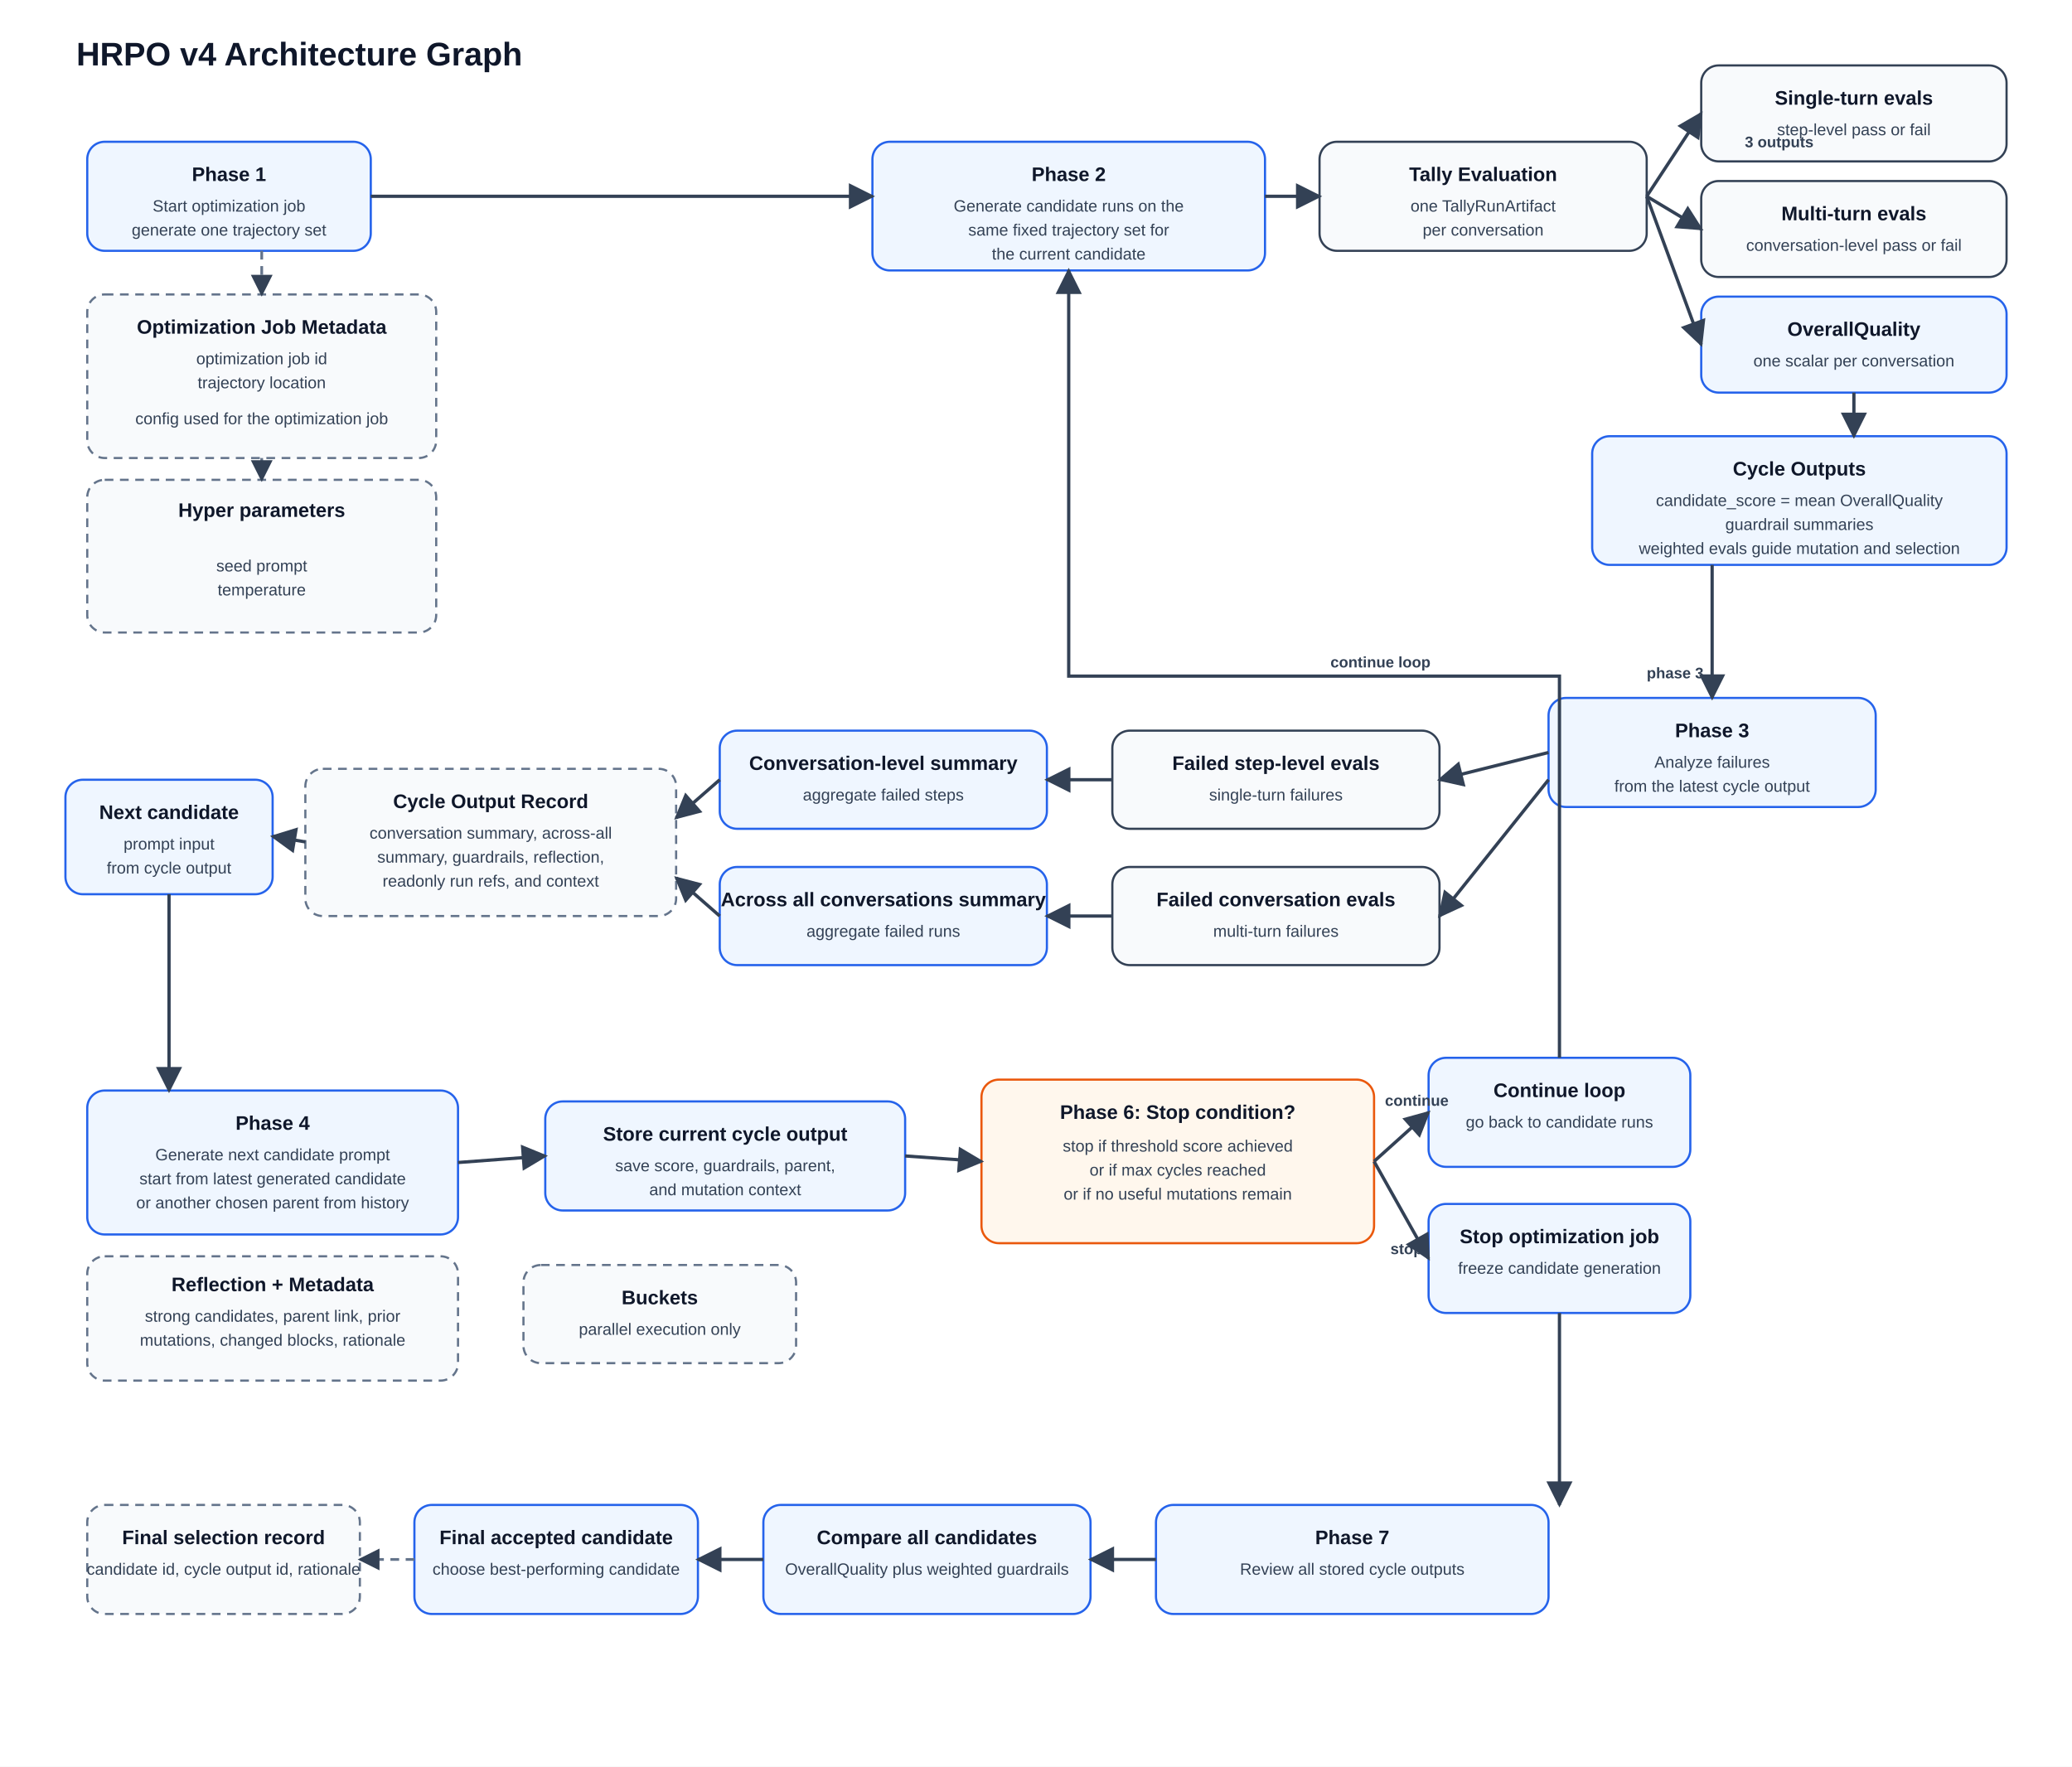
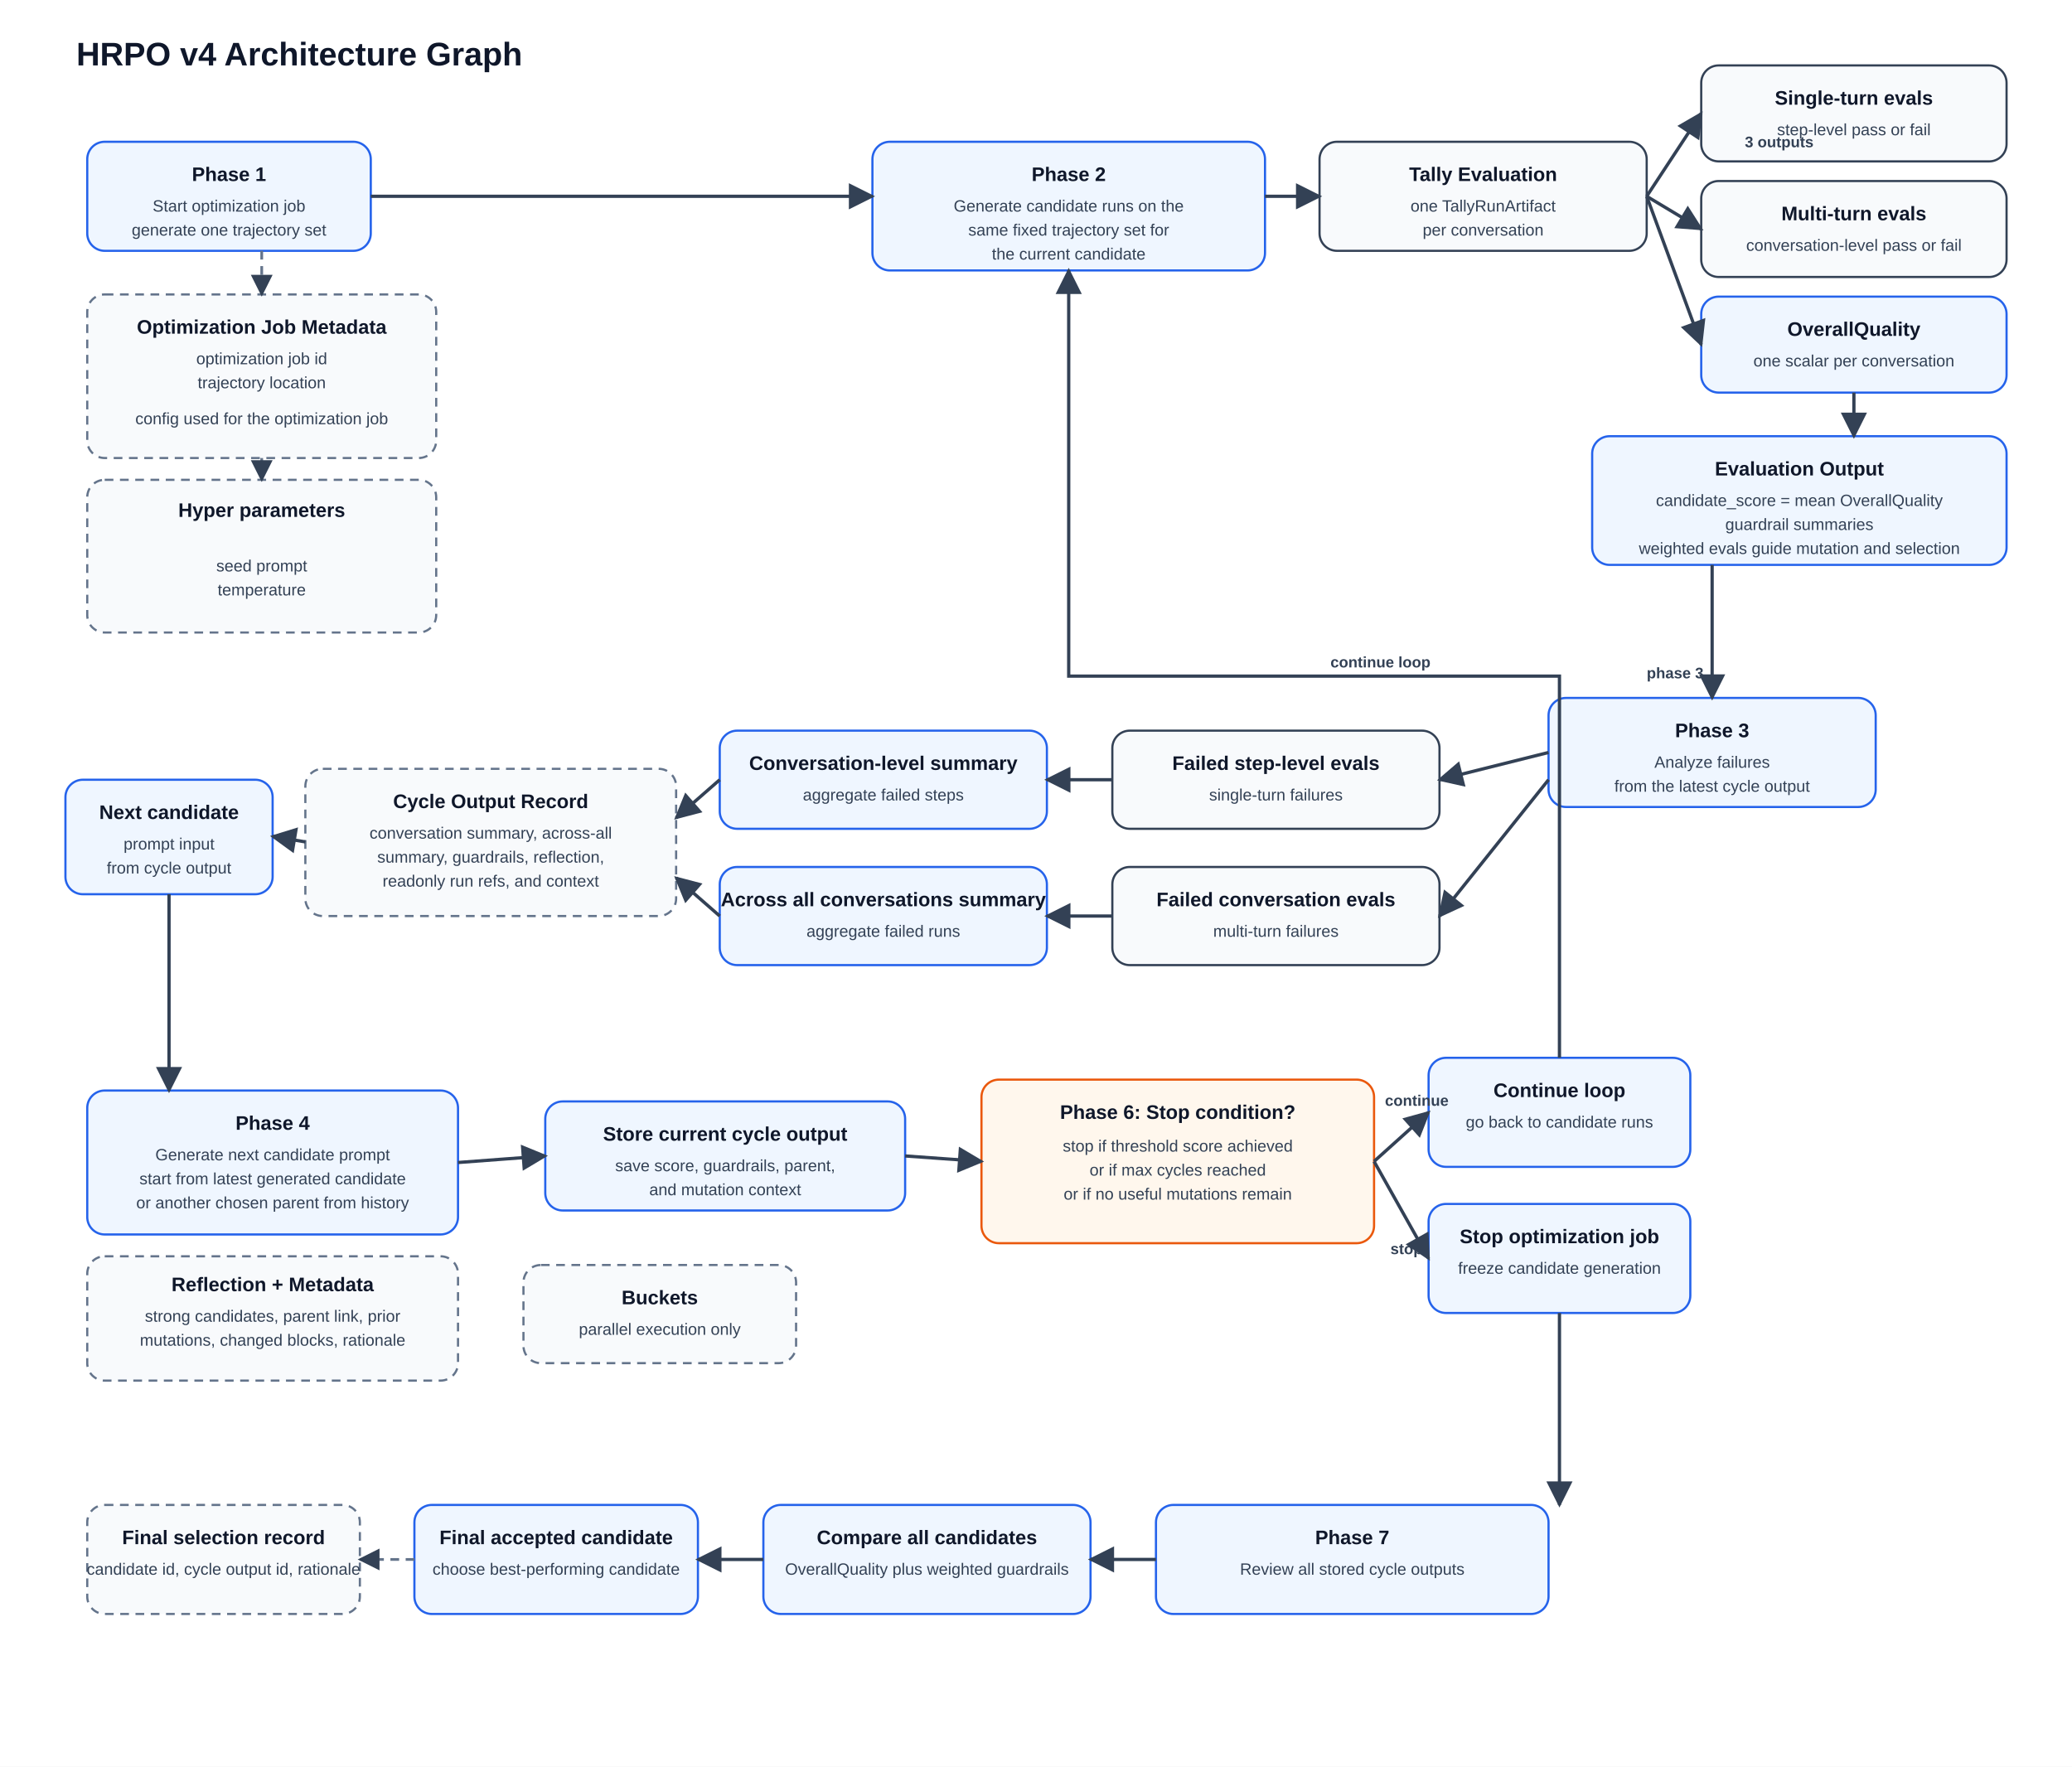
<svg xmlns="http://www.w3.org/2000/svg" width="1900" height="1620" viewBox="0 0 1900 1620">
  <defs>
    <marker id="arrow" viewBox="0 0 10 10" refX="9" refY="5" markerWidth="8" markerHeight="8" orient="auto-start-reverse">
      <path d="M 0 0 L 10 5 L 0 10 z" fill="#334155" />
    </marker>
    <style>
      .title { font: 700 30px Arial, sans-serif; fill: #0f172a; }
      .box { fill: #f8fafc; stroke: #334155; stroke-width: 2; }
      .accent { fill: #eff6ff; stroke: #2563eb; }
      .decision { fill: #fff7ed; stroke: #ea580c; }
      .support { fill: #f8fafc; stroke: #64748b; stroke-width: 2; stroke-dasharray: 8 6; }
      .text { font: 600 18px Arial, sans-serif; fill: #0f172a; }
      .small { font: 400 15px Arial, sans-serif; fill: #334155; }
      .tiny { font: 400 14px Arial, sans-serif; fill: #475569; }
      .line { stroke: #334155; stroke-width: 3; fill: none; marker-end: url(#arrow); }
      .dashed { stroke: #64748b; stroke-width: 2.5; stroke-dasharray: 8 6; fill: none; marker-end: url(#arrow); }
      .label { font: 600 14px Arial, sans-serif; fill: #334155; }
    </style>
  </defs>
  <rect width="1900" height="1620" fill="#ffffff" />
  <text x="70" y="60" class="title">HRPO v4 Architecture Graph</text>
  <rect x="80" y="130" width="260" height="100" rx="16" ry="16" class="box accent" />
  <text x="210" y="166" text-anchor="middle" class="text">Phase 1</text>
  <text x="210" y="194" text-anchor="middle" class="small">Start optimization job</text>
  <text x="210" y="216" text-anchor="middle" class="small">generate one trajectory set</text>
  <rect x="80" y="270" width="320" height="150" rx="16" ry="16" class="support" />
  <text x="240" y="306" text-anchor="middle" class="text">Optimization Job Metadata</text>
  <text x="240" y="334" text-anchor="middle" class="small">optimization job id</text>
  <text x="240" y="356" text-anchor="middle" class="small">trajectory location</text>
  <text x="240" y="389" text-anchor="middle" class="small">config used for the optimization job</text>
  <rect x="80" y="440" width="320" height="140" rx="16" ry="16" class="support" />
  <text x="240" y="474" text-anchor="middle" class="text">Hyper parameters</text>
  <text x="240" y="524" text-anchor="middle" class="small">seed prompt</text>
  <text x="240" y="546" text-anchor="middle" class="small">temperature</text>
  <rect x="800" y="130" width="360" height="118" rx="16" ry="16" class="box accent" />
  <text x="980" y="166" text-anchor="middle" class="text">Phase 2</text>
  <text x="980" y="194" text-anchor="middle" class="small">Generate candidate runs on the</text>
  <text x="980" y="216" text-anchor="middle" class="small">same fixed trajectory set for</text>
  <text x="980" y="238" text-anchor="middle" class="small">the current candidate</text>
  <rect x="1210" y="130" width="300" height="100" rx="16" ry="16" class="box" />
  <text x="1360" y="166" text-anchor="middle" class="text">Tally Evaluation</text>
  <text x="1360" y="194" text-anchor="middle" class="small">one TallyRunArtifact</text>
  <text x="1360" y="216" text-anchor="middle" class="small">per conversation</text>
  <rect x="1560" y="60" width="280" height="88" rx="16" ry="16" class="box" />
  <text x="1700" y="96" text-anchor="middle" class="text">Single-turn evals</text>
  <text x="1700" y="124" text-anchor="middle" class="small">step-level pass or fail</text>
  <rect x="1560" y="166" width="280" height="88" rx="16" ry="16" class="box" />
  <text x="1700" y="202" text-anchor="middle" class="text">Multi-turn evals</text>
  <text x="1700" y="230" text-anchor="middle" class="small">conversation-level pass or fail</text>
  <rect x="1560" y="272" width="280" height="88" rx="16" ry="16" class="box accent" />
  <text x="1700" y="308" text-anchor="middle" class="text">OverallQuality</text>
  <text x="1700" y="336" text-anchor="middle" class="small">one scalar per conversation</text>
  <rect x="1460" y="400" width="380" height="118" rx="16" ry="16" class="box accent" />
-   <text x="1650" y="436" text-anchor="middle" class="text">Cycle Outputs</text>
+   <text x="1650" y="436" text-anchor="middle" class="text">Evaluation Output</text>
  <text x="1650" y="464" text-anchor="middle" class="small">candidate_score = mean OverallQuality</text>
  <text x="1650" y="486" text-anchor="middle" class="small">guardrail summaries</text>
  <text x="1650" y="508" text-anchor="middle" class="small">weighted evals guide mutation and selection</text>
  <rect x="1420" y="640" width="300" height="100" rx="16" ry="16" class="box accent" />
  <text x="1570" y="676" text-anchor="middle" class="text">Phase 3</text>
  <text x="1570" y="704" text-anchor="middle" class="small">Analyze failures</text>
  <text x="1570" y="726" text-anchor="middle" class="small">from the latest cycle output</text>
  <rect x="1020" y="670" width="300" height="90" rx="16" ry="16" class="box" />
  <text x="1170" y="706" text-anchor="middle" class="text">Failed step-level evals</text>
  <text x="1170" y="734" text-anchor="middle" class="small">single-turn failures</text>
  <rect x="1020" y="795" width="300" height="90" rx="16" ry="16" class="box" />
  <text x="1170" y="831" text-anchor="middle" class="text">Failed conversation evals</text>
  <text x="1170" y="859" text-anchor="middle" class="small">multi-turn failures</text>
  <rect x="660" y="670" width="300" height="90" rx="16" ry="16" class="box accent" />
  <text x="810" y="706" text-anchor="middle" class="text">Conversation-level summary</text>
  <text x="810" y="734" text-anchor="middle" class="small">aggregate failed steps</text>
  <rect x="660" y="795" width="300" height="90" rx="16" ry="16" class="box accent" />
  <text x="810" y="831" text-anchor="middle" class="text">Across all conversations summary</text>
  <text x="810" y="859" text-anchor="middle" class="small">aggregate failed runs</text>
  <rect x="280" y="705" width="340" height="135" rx="16" ry="16" class="support" />
  <text x="450" y="741" text-anchor="middle" class="text">Cycle Output Record</text>
  <text x="450" y="769" text-anchor="middle" class="small">conversation summary, across-all</text>
  <text x="450" y="791" text-anchor="middle" class="small">summary, guardrails, reflection,</text>
  <text x="450" y="813" text-anchor="middle" class="small">readonly run refs, and context</text>
  <rect x="60" y="715" width="190" height="105" rx="16" ry="16" class="box accent" />
  <text x="155" y="751" text-anchor="middle" class="text">Next candidate</text>
  <text x="155" y="779" text-anchor="middle" class="small">prompt input</text>
  <text x="155" y="801" text-anchor="middle" class="small">from cycle output</text>
  <rect x="80" y="1000" width="340" height="132" rx="16" ry="16" class="box accent" />
  <text x="250" y="1036" text-anchor="middle" class="text">Phase 4</text>
  <text x="250" y="1064" text-anchor="middle" class="small">Generate next candidate prompt</text>
  <text x="250" y="1086" text-anchor="middle" class="small">start from latest generated candidate</text>
  <text x="250" y="1108" text-anchor="middle" class="small">or another chosen parent from history</text>
  <rect x="80" y="1152" width="340" height="114" rx="16" ry="16" class="support" />
  <text x="250" y="1184" text-anchor="middle" class="text">Reflection + Metadata</text>
  <text x="250" y="1212" text-anchor="middle" class="small">strong candidates, parent link, prior</text>
  <text x="250" y="1234" text-anchor="middle" class="small">mutations, changed blocks, rationale</text>
  <rect x="500" y="1010" width="330" height="100" rx="16" ry="16" class="box accent" />
  <text x="665" y="1046" text-anchor="middle" class="text">Store current cycle output</text>
  <text x="665" y="1074" text-anchor="middle" class="small">save score, guardrails, parent,</text>
  <text x="665" y="1096" text-anchor="middle" class="small">and mutation context</text>
  <rect x="900" y="990" width="360" height="150" rx="16" ry="16" class="box decision" />
  <text x="1080" y="1026" text-anchor="middle" class="text">Phase 6: Stop condition?</text>
  <text x="1080" y="1056" text-anchor="middle" class="small">stop if threshold score achieved</text>
  <text x="1080" y="1078" text-anchor="middle" class="small">or if max cycles reached</text>
  <text x="1080" y="1100" text-anchor="middle" class="small">or if no useful mutations remain</text>
  <rect x="1310" y="970" width="240" height="100" rx="16" ry="16" class="box accent" />
  <text x="1430" y="1006" text-anchor="middle" class="text">Continue loop</text>
  <text x="1430" y="1034" text-anchor="middle" class="small">go back to candidate runs</text>
  <rect x="1310" y="1104" width="240" height="100" rx="16" ry="16" class="box accent" />
  <text x="1430" y="1140" text-anchor="middle" class="text">Stop optimization job</text>
  <text x="1430" y="1168" text-anchor="middle" class="small">freeze candidate generation</text>
  <rect x="1060" y="1380" width="360" height="100" rx="16" ry="16" class="box accent" />
  <text x="1240" y="1416" text-anchor="middle" class="text">Phase 7</text>
  <text x="1240" y="1444" text-anchor="middle" class="small">Review all stored cycle outputs</text>
  <rect x="700" y="1380" width="300" height="100" rx="16" ry="16" class="box accent" />
  <text x="850" y="1416" text-anchor="middle" class="text">Compare all candidates</text>
  <text x="850" y="1444" text-anchor="middle" class="small">OverallQuality plus weighted guardrails</text>
  <rect x="380" y="1380" width="260" height="100" rx="16" ry="16" class="box accent" />
  <text x="510" y="1416" text-anchor="middle" class="text">Final accepted candidate</text>
  <text x="510" y="1444" text-anchor="middle" class="small">choose best-performing candidate</text>
  <rect x="80" y="1380" width="250" height="100" rx="16" ry="16" class="support" />
  <text x="205" y="1416" text-anchor="middle" class="text">Final selection record</text>
  <text x="205" y="1444" text-anchor="middle" class="small">candidate id, cycle output id, rationale</text>
  <rect x="480" y="1160" width="250" height="90" rx="16" ry="16" class="support" />
  <text x="605" y="1196" text-anchor="middle" class="text">Buckets</text>
  <text x="605" y="1224" text-anchor="middle" class="small">parallel execution only</text>
  <path d="M340 180 L800 180" class="line" />
  <path d="M240 230 L240 270" class="dashed" />
  <path d="M240 420 L240 440" class="dashed" />
  <path d="M1160 180 L1210 180" class="line" />
  <path d="M1510 180 L1560 104" class="line" />
  <path d="M1510 180 L1560 210" class="line" />
  <path d="M1510 180 L1560 316" class="line" />
  <path d="M1700 360 L1700 400" class="line" />
  <path d="M1570 518 L1570 640" class="line" />
  <path d="M1420 690 L1320 715" class="line" />
  <path d="M1420 715 L1320 840" class="line" />
  <path d="M1020 715 L960 715" class="line" />
  <path d="M1020 840 L960 840" class="line" />
  <path d="M660 715 L620 750" class="line" />
  <path d="M660 840 L620 805" class="line" />
  <path d="M280 772 L250 767" class="line" />
  <path d="M155 820 L155 1000" class="line" />
  <path d="M420 1066 L500 1060" class="line" />
  <path d="M830 1060 L900 1065" class="line" />
  <path d="M1260 1065 L1310 1020" class="line" />
  <path d="M1260 1065 L1310 1154" class="line" />
  <path d="M1430 970 L1430 620 L980 620 L980 248" class="line" />
  <path d="M1430 1204 L1430 1380" class="line" />
  <path d="M1060 1430 L1000 1430" class="line" />
  <path d="M700 1430 L640 1430" class="line" />
  <path d="M380 1430 L330 1430" class="dashed" />
  <text x="1600" y="135" class="label">3 outputs</text>
  <text x="1510" y="622" class="label">phase 3</text>
  <text x="1270" y="1014" class="label">continue</text>
  <text x="1275" y="1150" class="label">stop</text>
  <text x="1220" y="612" class="label">continue loop</text>
</svg>
